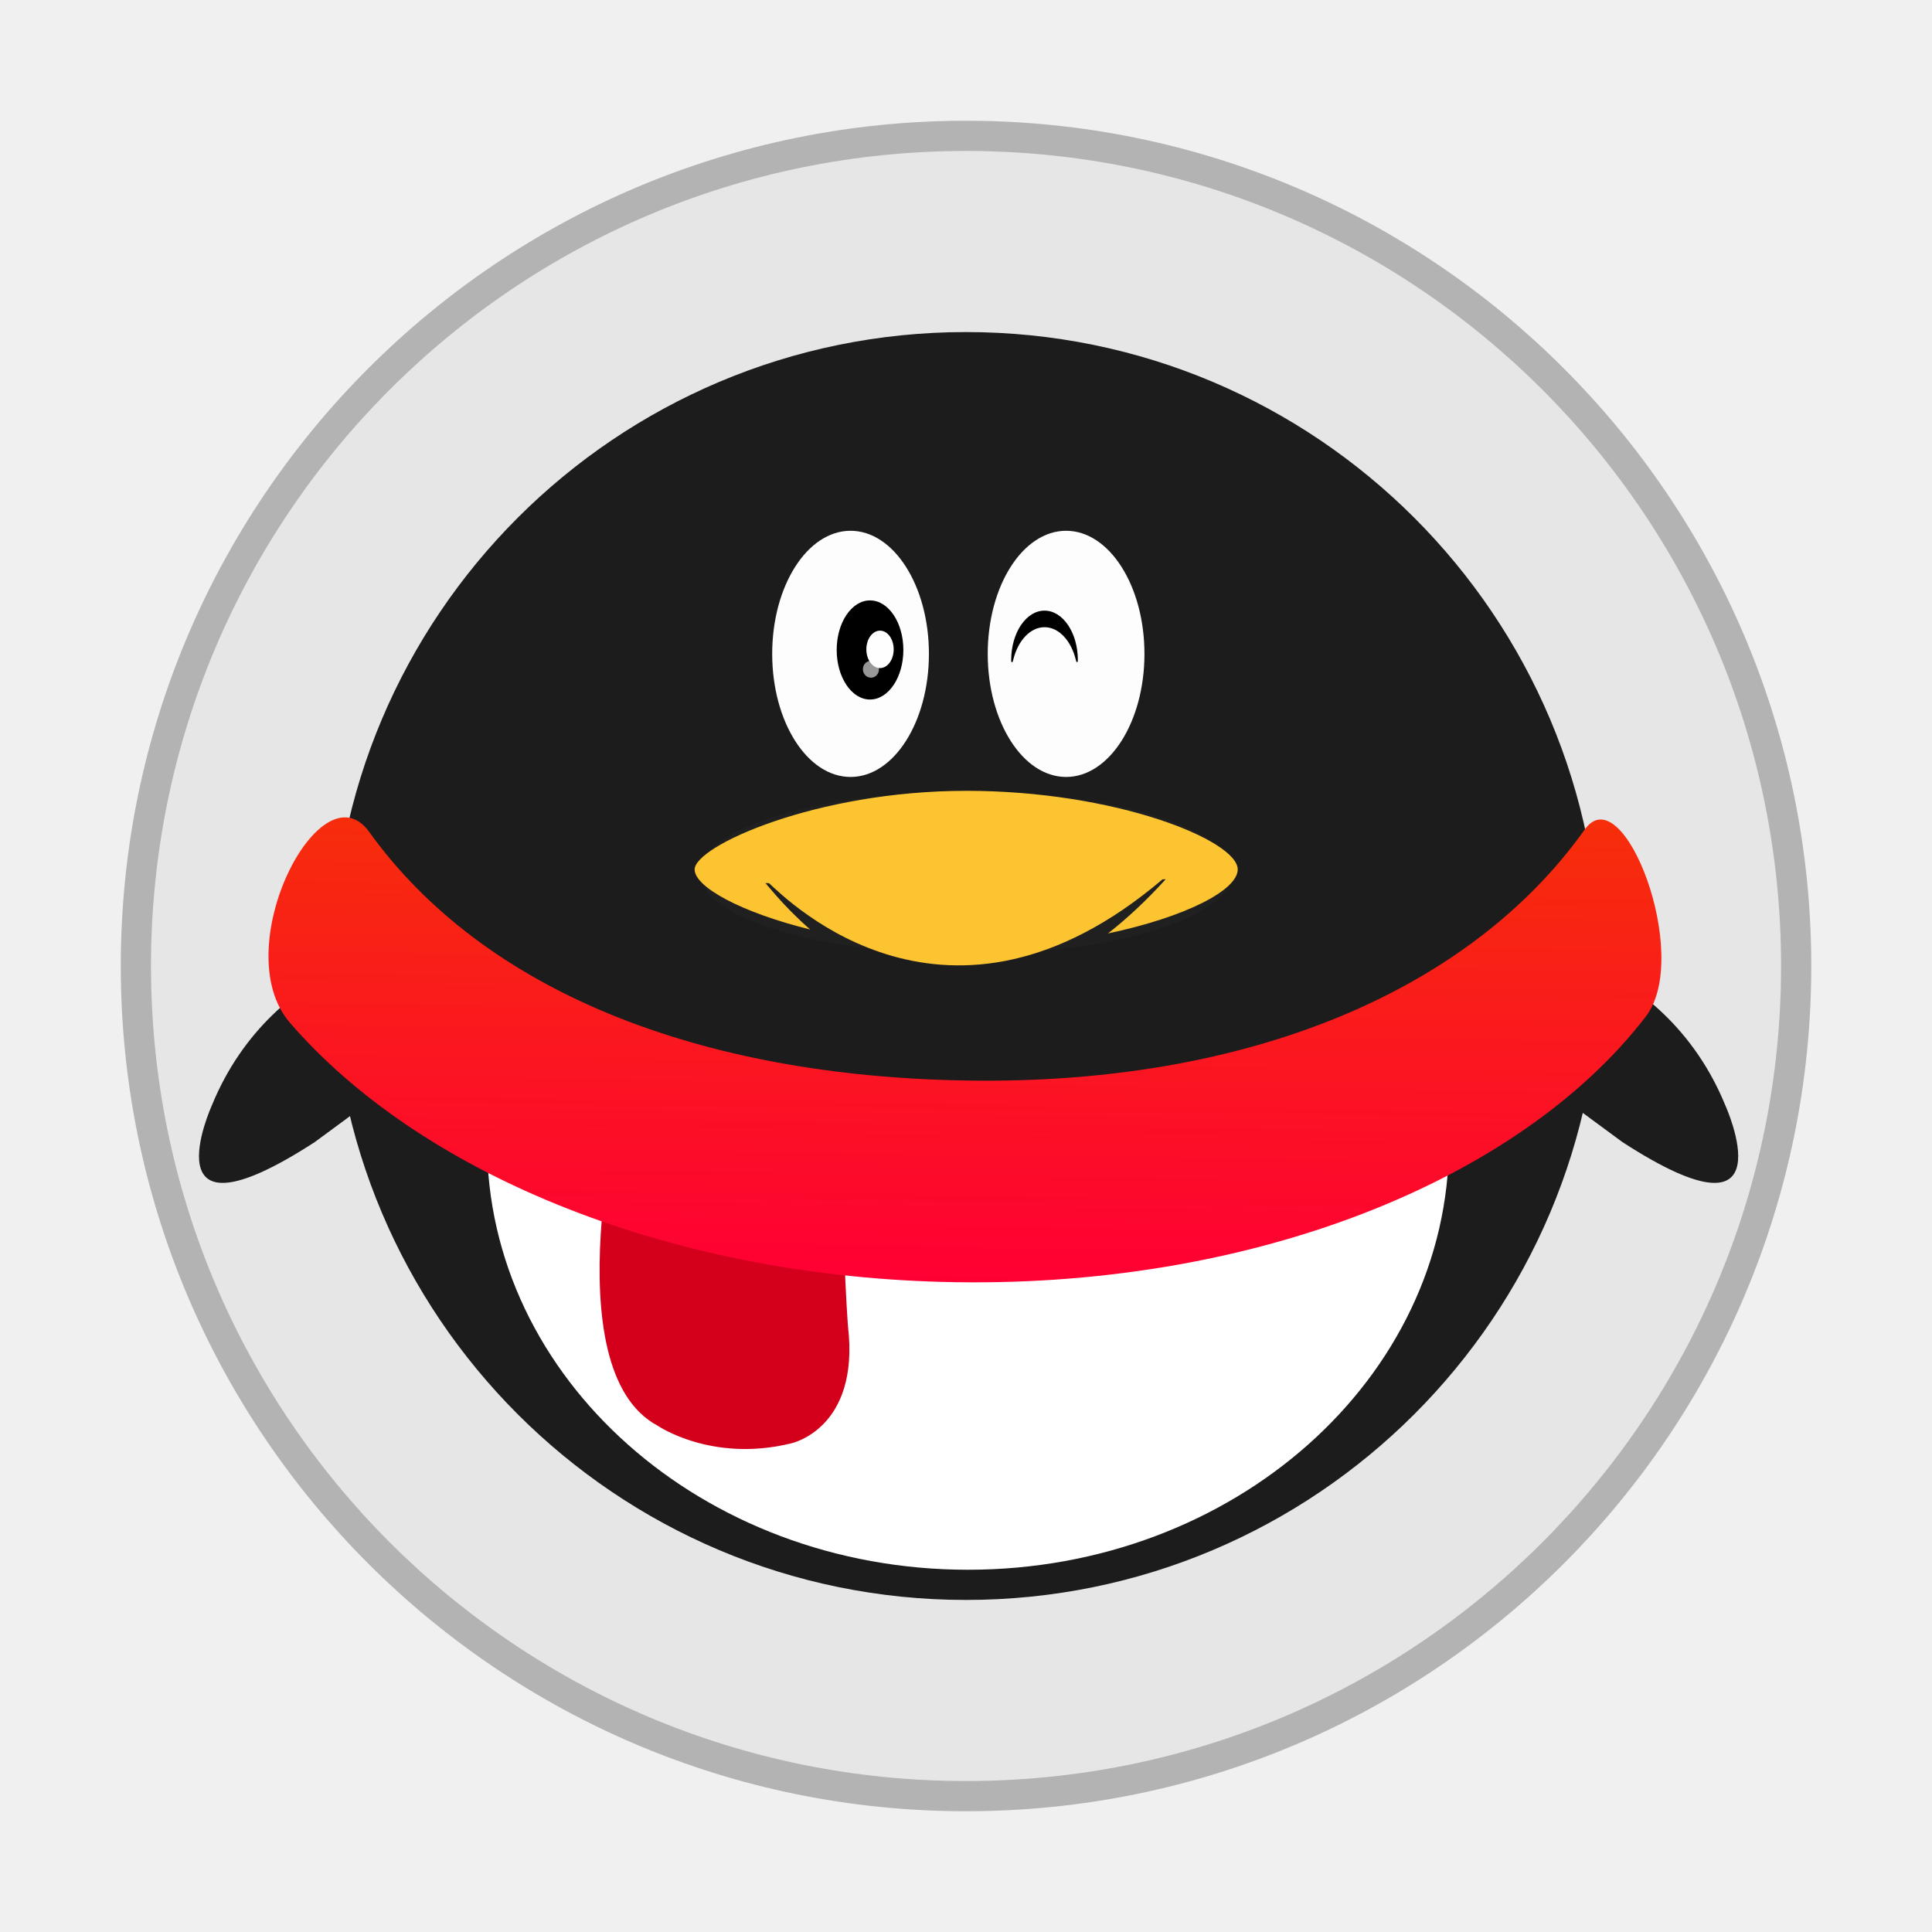
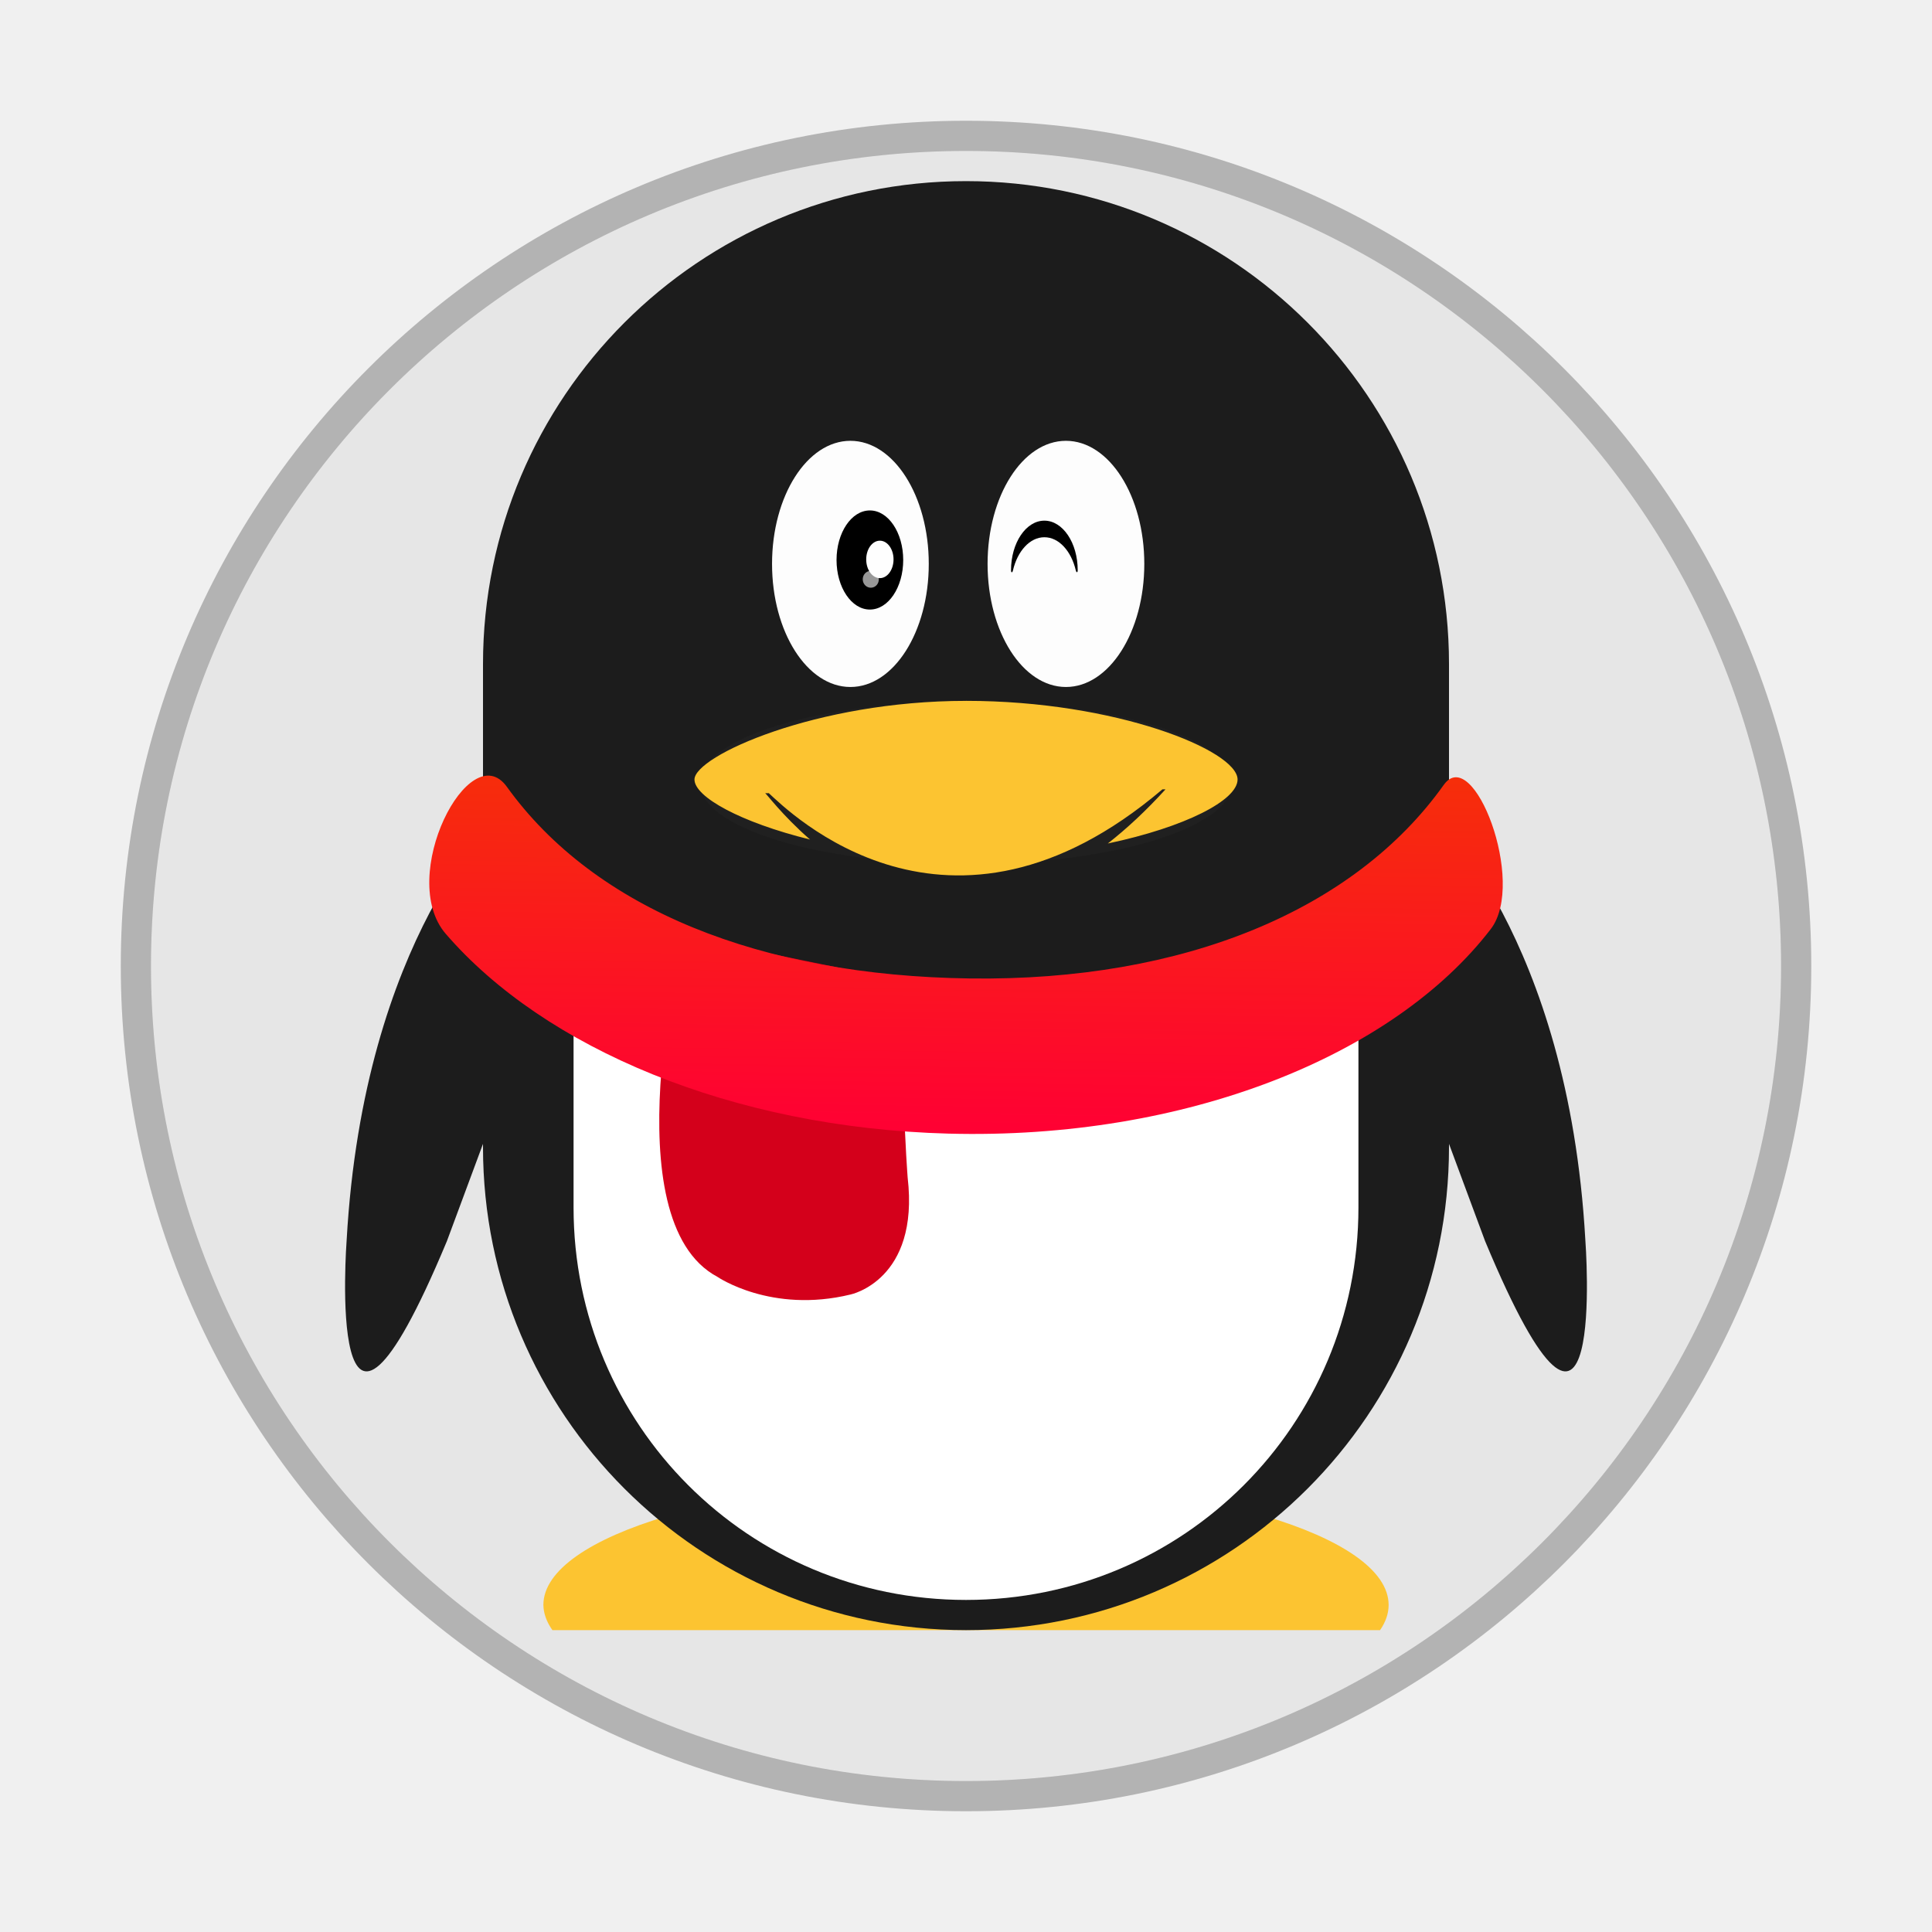
<svg xmlns="http://www.w3.org/2000/svg" width="64" height="64" enable-background="new 0 0 48 48" version="1.1" viewBox="0 0 64 64">
  <defs>
-     <linearGradient id="a" x1="23.876" x2="23.876" y1="16.35" y2="31.354" gradientTransform="translate(.066857 -.0013136)" gradientUnits="userSpaceOnUse">
+     <linearGradient id="linearGradient892" x1="23.876" x2="23.876" y1="16.35" y2="31.354" gradientTransform="translate(.23142 -.0045468)" gradientUnits="userSpaceOnUse">
      <stop stop-color="#f62f09" offset="0" />
      <stop stop-color="#ff0034" offset="1" />
    </linearGradient>
  </defs>
  <circle cx="32.001" cy="32" r="27" fill="#e6e6e6" stroke="#000" stroke-opacity=".255" stroke-width="2" style="paint-order:normal" />
  <circle cx="32.001" cy="32" r="27" fill="#e6e6e6" stroke-width=".9" style="paint-order:normal" />
-   <circle cx="32" cy="32" r="21" fill="#1c1c1c" stroke-width=".7" style="paint-order:normal" />
-   <g transform="matrix(.79618 0 0 .79618 -69.81 9.2983)">
+   <path d="m32 49a14 4.167 0 0 0-14 4.167 14 4.167 0 0 0 0.299 0.833h27.418a14 4.167 0 0 0 0.283-0.833 14 4.167 0 0 0-14-4.167z" fill="#fcc431" />
+   <g transform="translate(.1845)" fill="#1c1c1c" stroke-width="1.023">
+     <path d="m47.262 26.929s4.503 4.097 5.07 14.146c0 0 0.738 9.772-3.321 0.038l-3.011-8.113z" />
+     <path d="m16.369 26.929s-4.503 4.097-5.07 14.146c0 0-0.738 9.772 3.321 0.038l3.011-8.113z" />
+   </g>
+   <rect x="16" y="6" width="32" height="48" ry="16" fill="#1c1c1c" />
+   <path d="m19 33.434v6.566c0 7.202 5.798 13 13 13s13-5.798 13-13v-6.064a31.542 21.644 0 0 1-12.203 1.709 31.542 21.644 0 0 1-13.797-2.211z" fill="#fff" />
+   <g transform="matrix(1.1747 0 0 1.1747 3.131 -1.3313)">
+     <path d="m16.6 27.523s-2.036 8.021 0.966 9.617c0 0 1.516 1.043 3.754 0.498 0 0 1.949-0.401 1.61-3.301 0 0-0.291-3.81 0.039-5.509z" fill="#d4001b" stroke-width="1.114" />
+   </g>
+   <g transform="matrix(1.1779 .015993 -.011052 .81398 3.8623 11.658)">
+     <path d="m37.482 16.884c-2.448 5.129-7.221 8.138-13.251 8.138-5.885 0-10.571-2.612-13.09-7.541-1.07-2.094-3.067 3.727-1.664 6.014 2.815 4.59 8.109 7.737 14.213 7.852 6.681 0.125 12.484-3.417 15.17-8.624 0.991-1.921-0.563-7.545-1.378-5.838z" fill="url(#linearGradient892)" stroke-width="1.103" />
+   </g>
+   <g transform="matrix(.79618 0 0 .79618 -69.815 6.3181)">
    <ellipse cx="127.88" cy="24.638" rx="11.079" ry="3.386" fill="#242424" opacity=".41" stroke-width="1.231" />
-     <g transform="matrix(1.2308 0 0 1.2308 98.129 .039389)">
-       <ellipse cx="20.264" cy="12.583" rx="2.649" ry="4.161" fill="#fdfdfd" />
-     </g>
-     <g transform="matrix(1.2308 0 0 1.2308 98.129 .039389)">
-       <ellipse cx="27.55" cy="12.583" rx="2.649" ry="4.161" fill="#fdfdfd" />
+     <g transform="matrix(1.2308 0 0 1.2308 98.129 .039389)" fill="#fdfdfd">
+       <ellipse cx="20.264" cy="12.583" rx="2.649" ry="4.161" />
+       <ellipse cx="27.55" cy="12.583" rx="2.649" ry="4.161" />
    </g>
    <ellipse cx="123.88" cy="15.364" rx="1.387" ry="2.062" stroke-width="1.231" />
    <path d="m131.14 14.417c0.606 0 1.117 0.575 1.307 1.376 0.025 0.105 0.08 0.108 0.08-0.004 0-1.139-0.622-2.062-1.387-2.062s-1.387 0.923-1.387 2.062c0 0.112 0.053 0.116 0.078 0.015 0.187-0.806 0.702-1.387 1.31-1.387z" stroke-width="1.231" />
    <g transform="matrix(1.2308 0 0 1.2308 98.129 .039389)">
      <ellipse cx="21.26" cy="12.431" rx=".462" ry=".633" fill="#fefefe" />
    </g>
    <g transform="matrix(1.2308 0 0 1.2308 98.129 .039389)" opacity=".6">
      <ellipse transform="matrix(.9988 -.0483 .0483 .9988 -.6089 1.0283)" cx="20.954" cy="13.103" rx=".272" ry=".285" fill="#fefefe" />
    </g>
    <g transform="matrix(1.2308 0 0 1.2308 98.129 .039389)">
      <path transform="matrix(.73126 0 0 .73126 .77199 2.568)" d="m32 20.027c-6.932 0-12.553 2.553-12.553 3.635 0 0.801 2.119 1.979 5.342 2.775-1.303-1.134-2.049-2.167-2.078-2.141l0.172-2e-3c0.884 0.805 8.287 8.245 18.195-0.176l0.145-2e-3c-0.912 1.003-1.8 1.824-2.668 2.504 3.586-0.757 5.998-2 5.998-2.959 0-1.341-5.621-3.635-12.553-3.635z" fill="#fcc431" stroke-width="1.367" />
    </g>
  </g>
-   <g transform="translate(-95.879)" fill="#1c1c1c" stroke-width=".786">
-     <path d="m110.19 31.048s-5.236 0.529-7.296 5.577c0 0-2.195 4.842 3.412 1.208l4.291-3.161z" />
-     <path d="m145.74 31.048s5.236 0.529 7.296 5.577c0 0 2.195 4.842-3.412 1.208l-4.291-3.161z" />
-   </g>
-   <path d="m46.485 34c-2.657 3.051-8.315 2.662-14.418 2.667-6.098-0.003-11.047 0.391-13.71-2.655-1.054 1.92-2.215 1.698-2.222 3.834 0 7.817 7.133 14.154 15.932 14.154s15.932-6.337 15.932-14.154c-4e-3 -2.14 0.055-1.922-1-3.846z" fill="#fff" stroke-width=".626" style="paint-order:normal" />
-   <g transform="matrix(1.1747,0,0,1.1747,1.155,3.6021)">
-     <path d="m16.6 27.523s-2.036 8.021 0.966 9.617c0 0 1.516 1.043 3.754 0.498 0 0 1.949-0.401 1.61-3.301 0 0-0.291-3.81 0.039-5.509z" fill="#d4001b" stroke-width="1.114" />
-   </g>
-   <g transform="matrix(1.5284 .020752 -.014341 1.0562 -4.294 8.8649)">
-     <path d="m37.317 16.887c-2.448 5.129-7.221 8.138-13.251 8.138-5.885 0-10.571-2.612-13.09-7.541-1.07-2.094-3.067 3.727-1.664 6.014 2.815 4.59 8.109 7.737 14.213 7.852 6.681 0.125 12.484-3.417 15.17-8.624 0.991-1.921-0.563-7.545-1.378-5.838z" fill="url(#a)" stroke-width="1.103" />
-   </g>
</svg>
